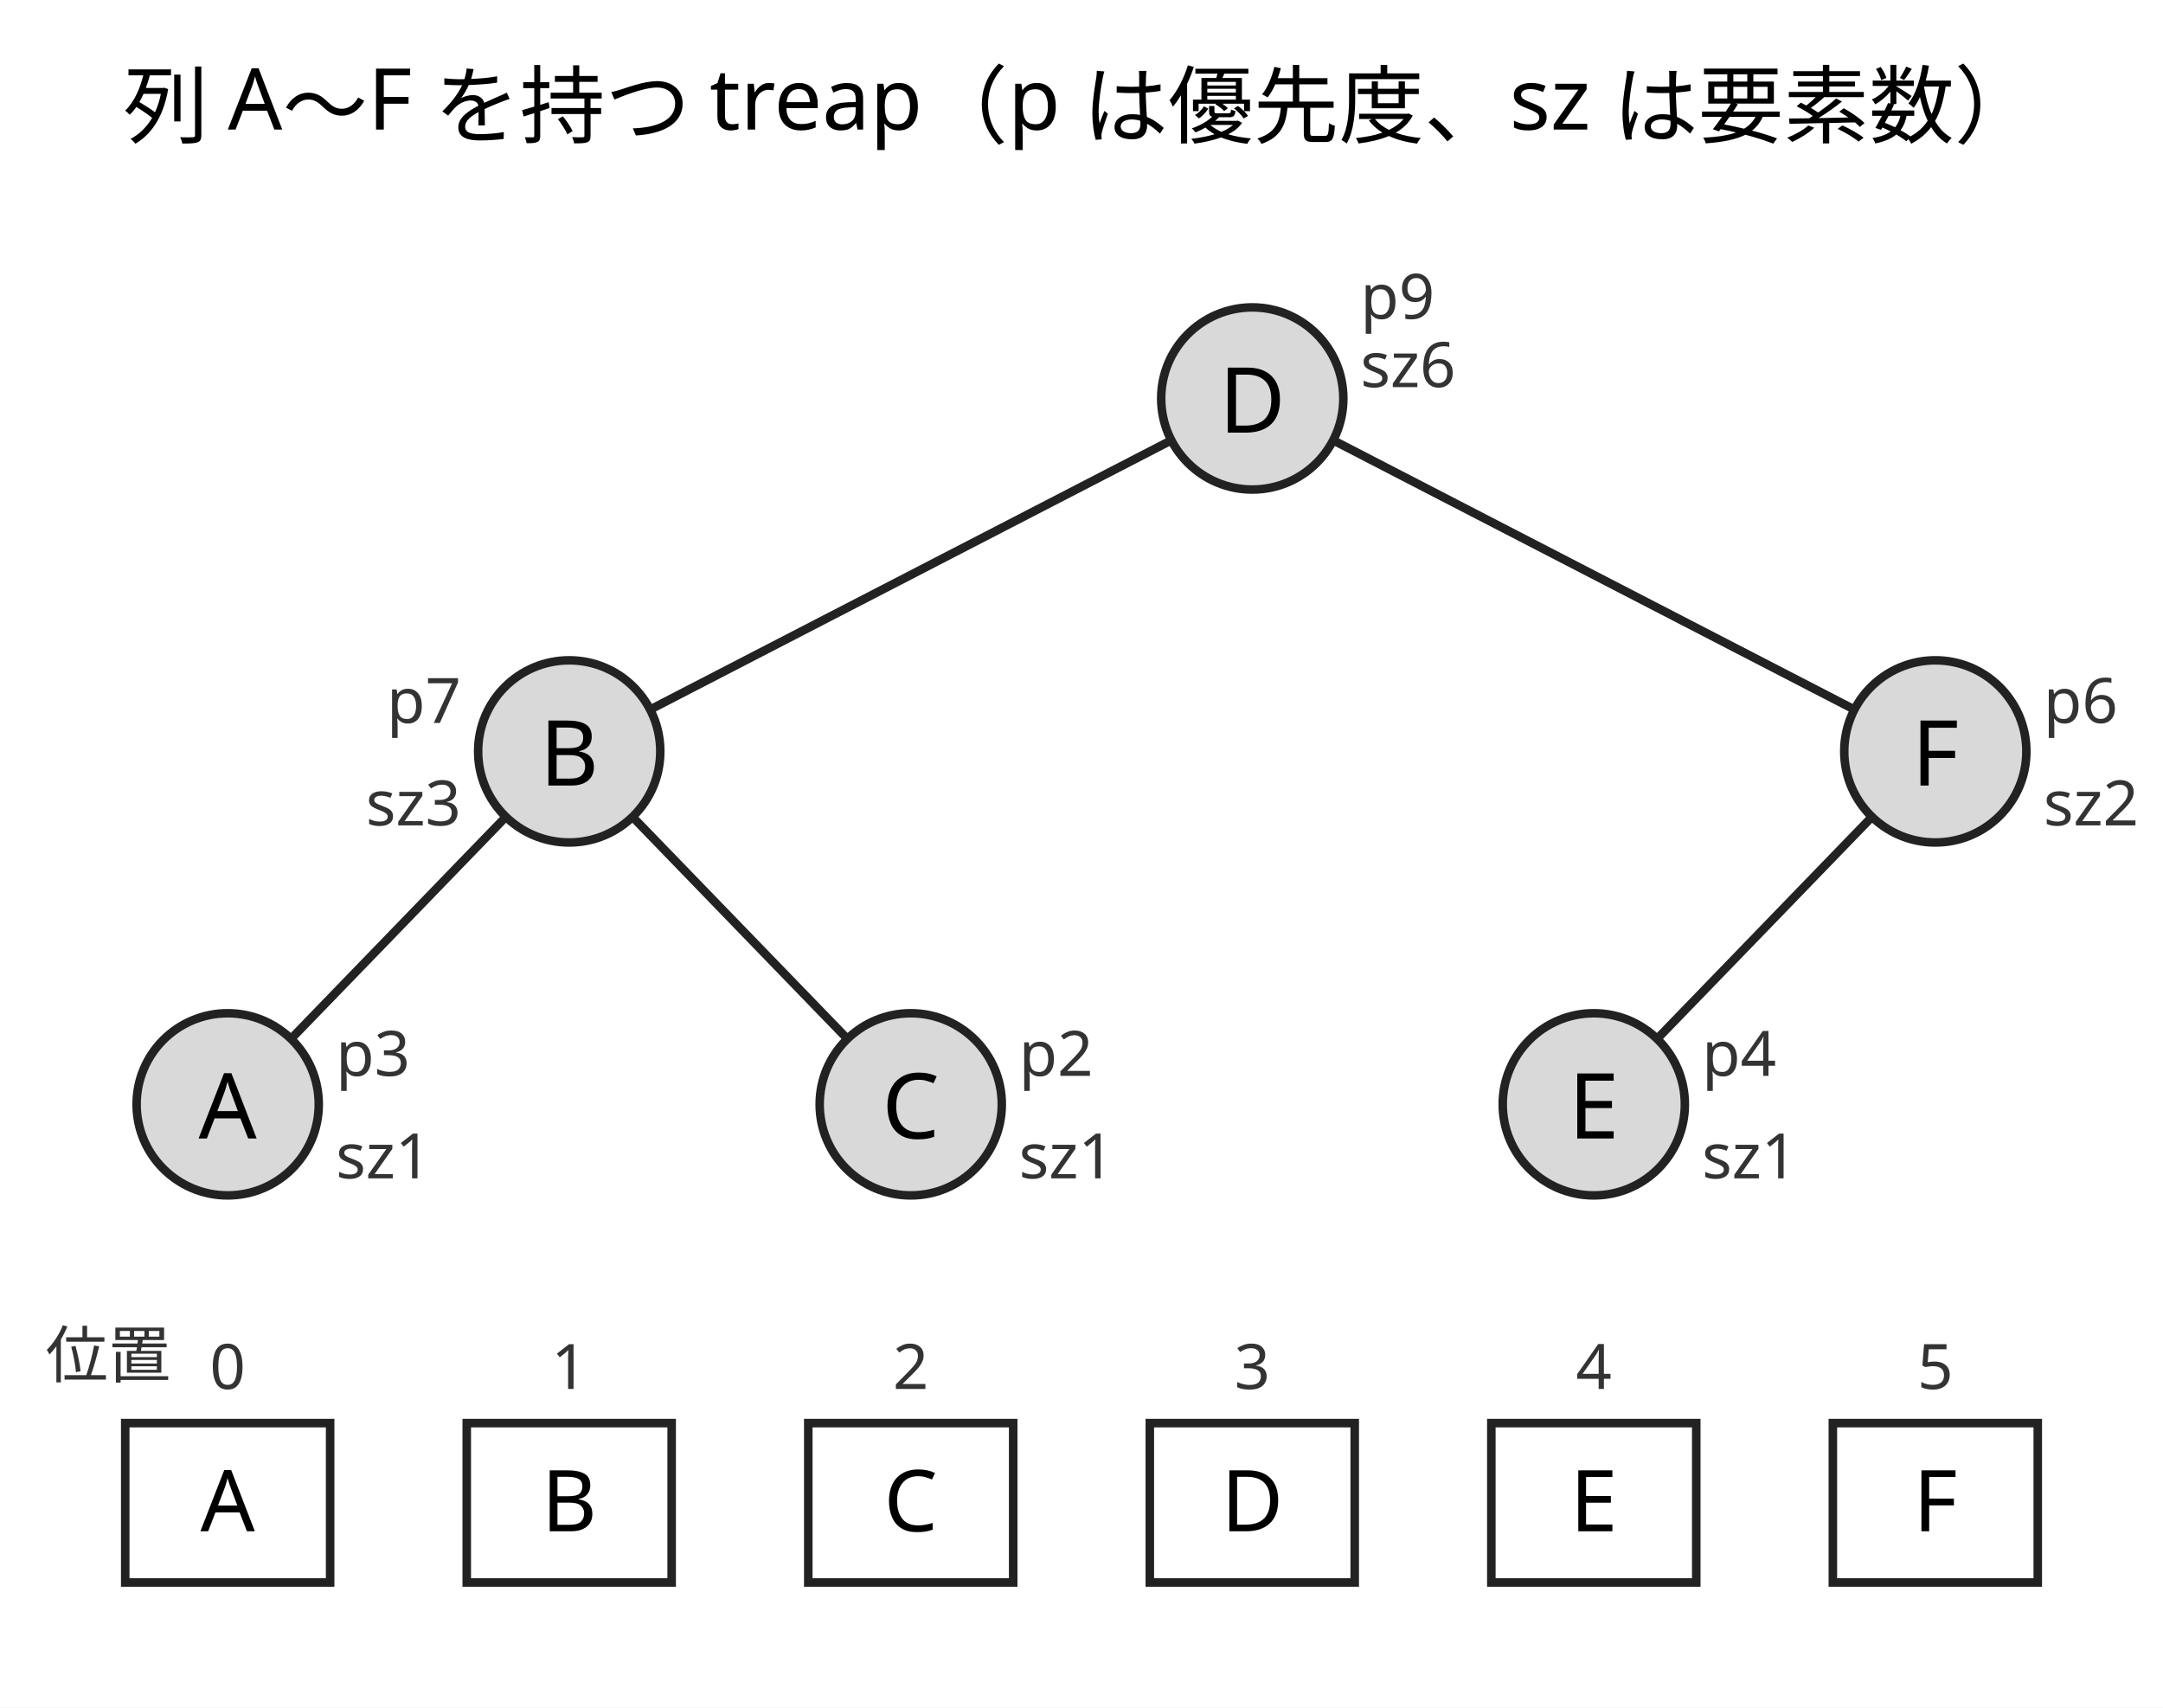
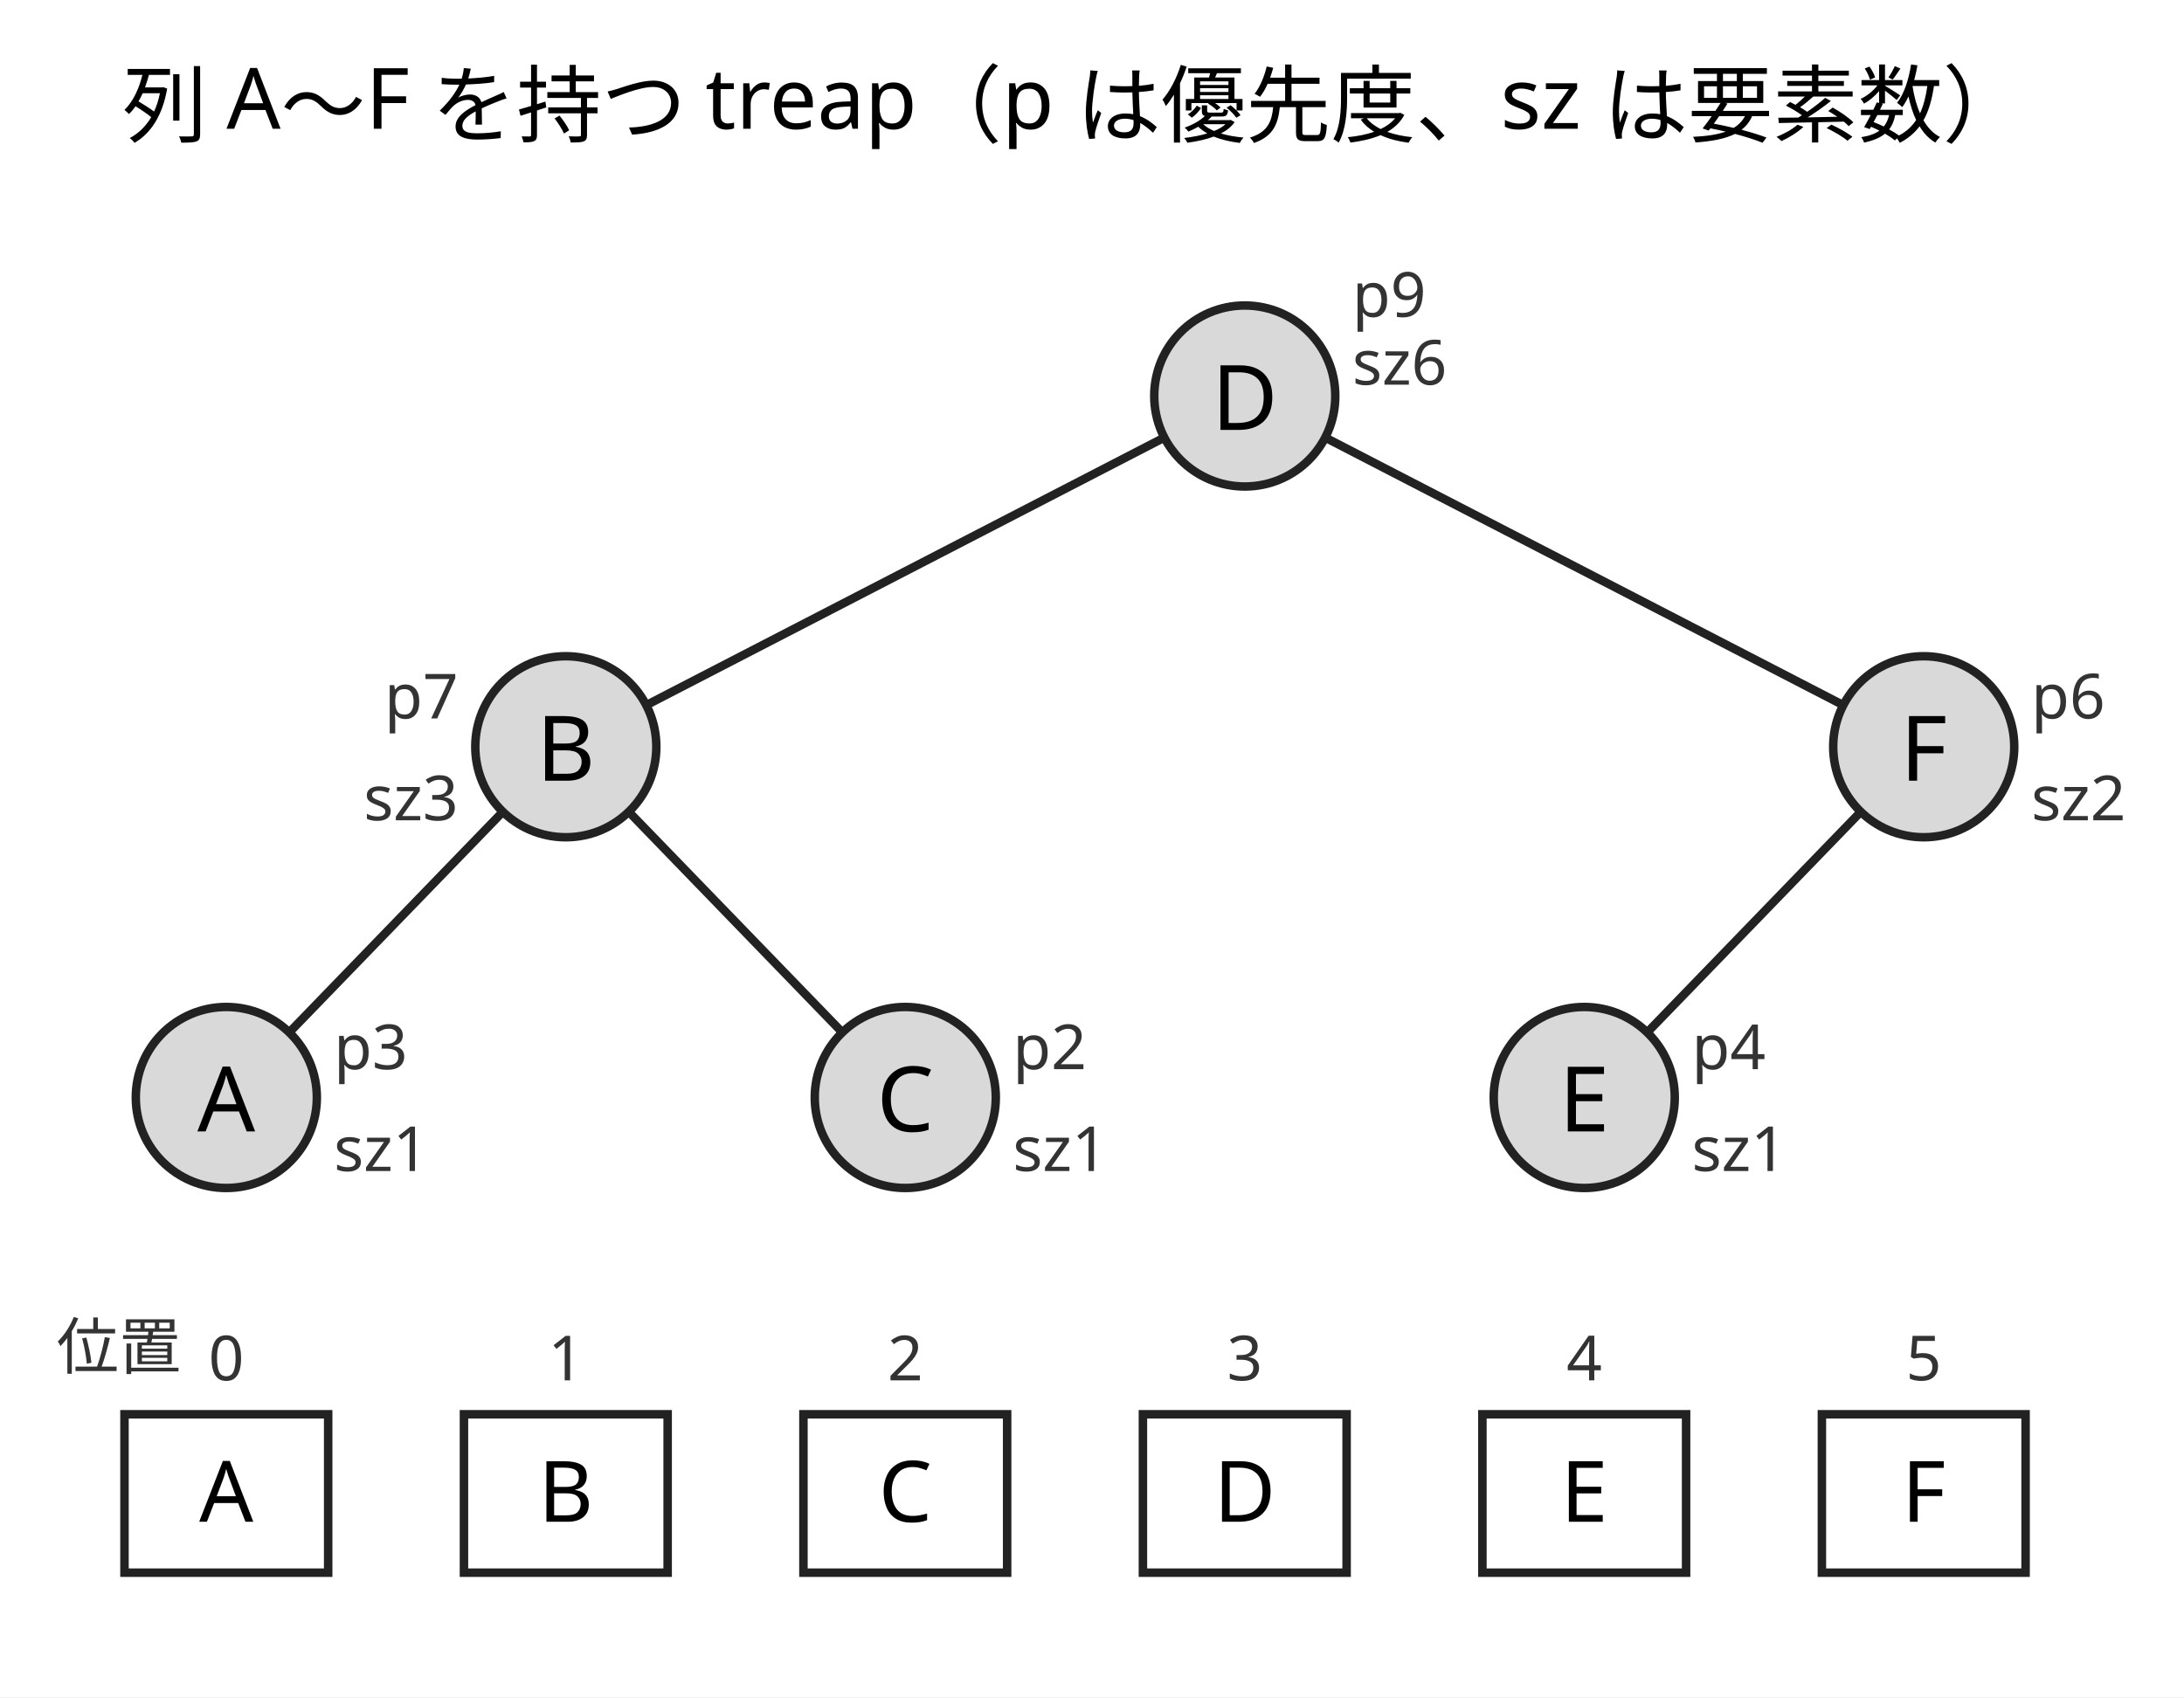
- <svg xmlns="http://www.w3.org/2000/svg" viewBox="0 0 380 300" width="380" height="300" font-family="sans-serif">
-   <rect width="380" height="300" fill="#ffffff" />
+ <svg xmlns="http://www.w3.org/2000/svg" viewBox="0 0 386 300" width="386" height="300" font-family="sans-serif">
+   <rect x="0" y="0" width="386" height="300" fill="#ffffff" />
  <text x="190.0" y="24" font-size="15" text-anchor="middle" fill="#000">列 A〜F を持つ treap（p は優先度、sz は要素数）</text>
  <line x1="220" y1="70" x2="100" y2="132" stroke="#222" stroke-width="1.5" />
  <line x1="220" y1="70" x2="340" y2="132" stroke="#222" stroke-width="1.5" />
  <line x1="100" y1="132" x2="40" y2="194" stroke="#222" stroke-width="1.5" />
  <line x1="100" y1="132" x2="160" y2="194" stroke="#222" stroke-width="1.5" />
  <line x1="340" y1="132" x2="280" y2="194" stroke="#222" stroke-width="1.5" />
  <circle cx="220" cy="70" r="16" fill="#d9d9d9" stroke="#222" stroke-width="1.5" />
  <text x="220" y="76" font-size="16" text-anchor="middle" fill="#000">D</text>
  <text x="239" y="56" font-size="11" fill="#333">p9</text>
  <text x="239" y="68" font-size="11" fill="#333">sz6</text>
  <circle cx="100" cy="132" r="16" fill="#d9d9d9" stroke="#222" stroke-width="1.5" />
  <text x="100" y="138" font-size="16" text-anchor="middle" fill="#000">B</text>
  <text x="81" y="127" font-size="11" text-anchor="end" fill="#333">p7</text>
  <text x="81" y="145" font-size="11" text-anchor="end" fill="#333">sz3</text>
  <circle cx="340" cy="132" r="16" fill="#d9d9d9" stroke="#222" stroke-width="1.5" />
  <text x="340" y="138" font-size="16" text-anchor="middle" fill="#000">F</text>
  <text x="359" y="127" font-size="11" fill="#333">p6</text>
  <text x="359" y="145" font-size="11" fill="#333">sz2</text>
  <circle cx="40" cy="194" r="16" fill="#d9d9d9" stroke="#222" stroke-width="1.5" />
  <text x="40" y="200" font-size="16" text-anchor="middle" fill="#000">A</text>
  <text x="59" y="189" font-size="11" fill="#333">p3</text>
  <text x="59" y="207" font-size="11" fill="#333">sz1</text>
  <circle cx="160" cy="194" r="16" fill="#d9d9d9" stroke="#222" stroke-width="1.5" />
  <text x="160" y="200" font-size="16" text-anchor="middle" fill="#000">C</text>
  <text x="179" y="189" font-size="11" fill="#333">p2</text>
  <text x="179" y="207" font-size="11" fill="#333">sz1</text>
  <circle cx="280" cy="194" r="16" fill="#d9d9d9" stroke="#222" stroke-width="1.5" />
  <text x="280" y="200" font-size="16" text-anchor="middle" fill="#000">E</text>
  <text x="299" y="189" font-size="11" fill="#333">p4</text>
  <text x="299" y="207" font-size="11" fill="#333">sz1</text>
-   <text x="8" y="242" font-size="11" fill="#333">位置</text>
+   <text x="10" y="242" font-size="11" fill="#333">位置</text>
  <rect x="22" y="250" width="36" height="28" fill="#ffffff" stroke="#222" stroke-width="1.5" />
  <text x="40" y="269" font-size="15" text-anchor="middle" fill="#000">A</text>
  <text x="40" y="244" font-size="11" text-anchor="middle" fill="#333">0</text>
  <rect x="82" y="250" width="36" height="28" fill="#ffffff" stroke="#222" stroke-width="1.5" />
  <text x="100" y="269" font-size="15" text-anchor="middle" fill="#000">B</text>
  <text x="100" y="244" font-size="11" text-anchor="middle" fill="#333">1</text>
  <rect x="142" y="250" width="36" height="28" fill="#ffffff" stroke="#222" stroke-width="1.5" />
  <text x="160" y="269" font-size="15" text-anchor="middle" fill="#000">C</text>
  <text x="160" y="244" font-size="11" text-anchor="middle" fill="#333">2</text>
  <rect x="202" y="250" width="36" height="28" fill="#ffffff" stroke="#222" stroke-width="1.5" />
  <text x="220" y="269" font-size="15" text-anchor="middle" fill="#000">D</text>
  <text x="220" y="244" font-size="11" text-anchor="middle" fill="#333">3</text>
  <rect x="262" y="250" width="36" height="28" fill="#ffffff" stroke="#222" stroke-width="1.5" />
  <text x="280" y="269" font-size="15" text-anchor="middle" fill="#000">E</text>
  <text x="280" y="244" font-size="11" text-anchor="middle" fill="#333">4</text>
  <rect x="322" y="250" width="36" height="28" fill="#ffffff" stroke="#222" stroke-width="1.5" />
  <text x="340" y="269" font-size="15" text-anchor="middle" fill="#000">F</text>
  <text x="340" y="244" font-size="11" text-anchor="middle" fill="#333">5</text>
</svg>
